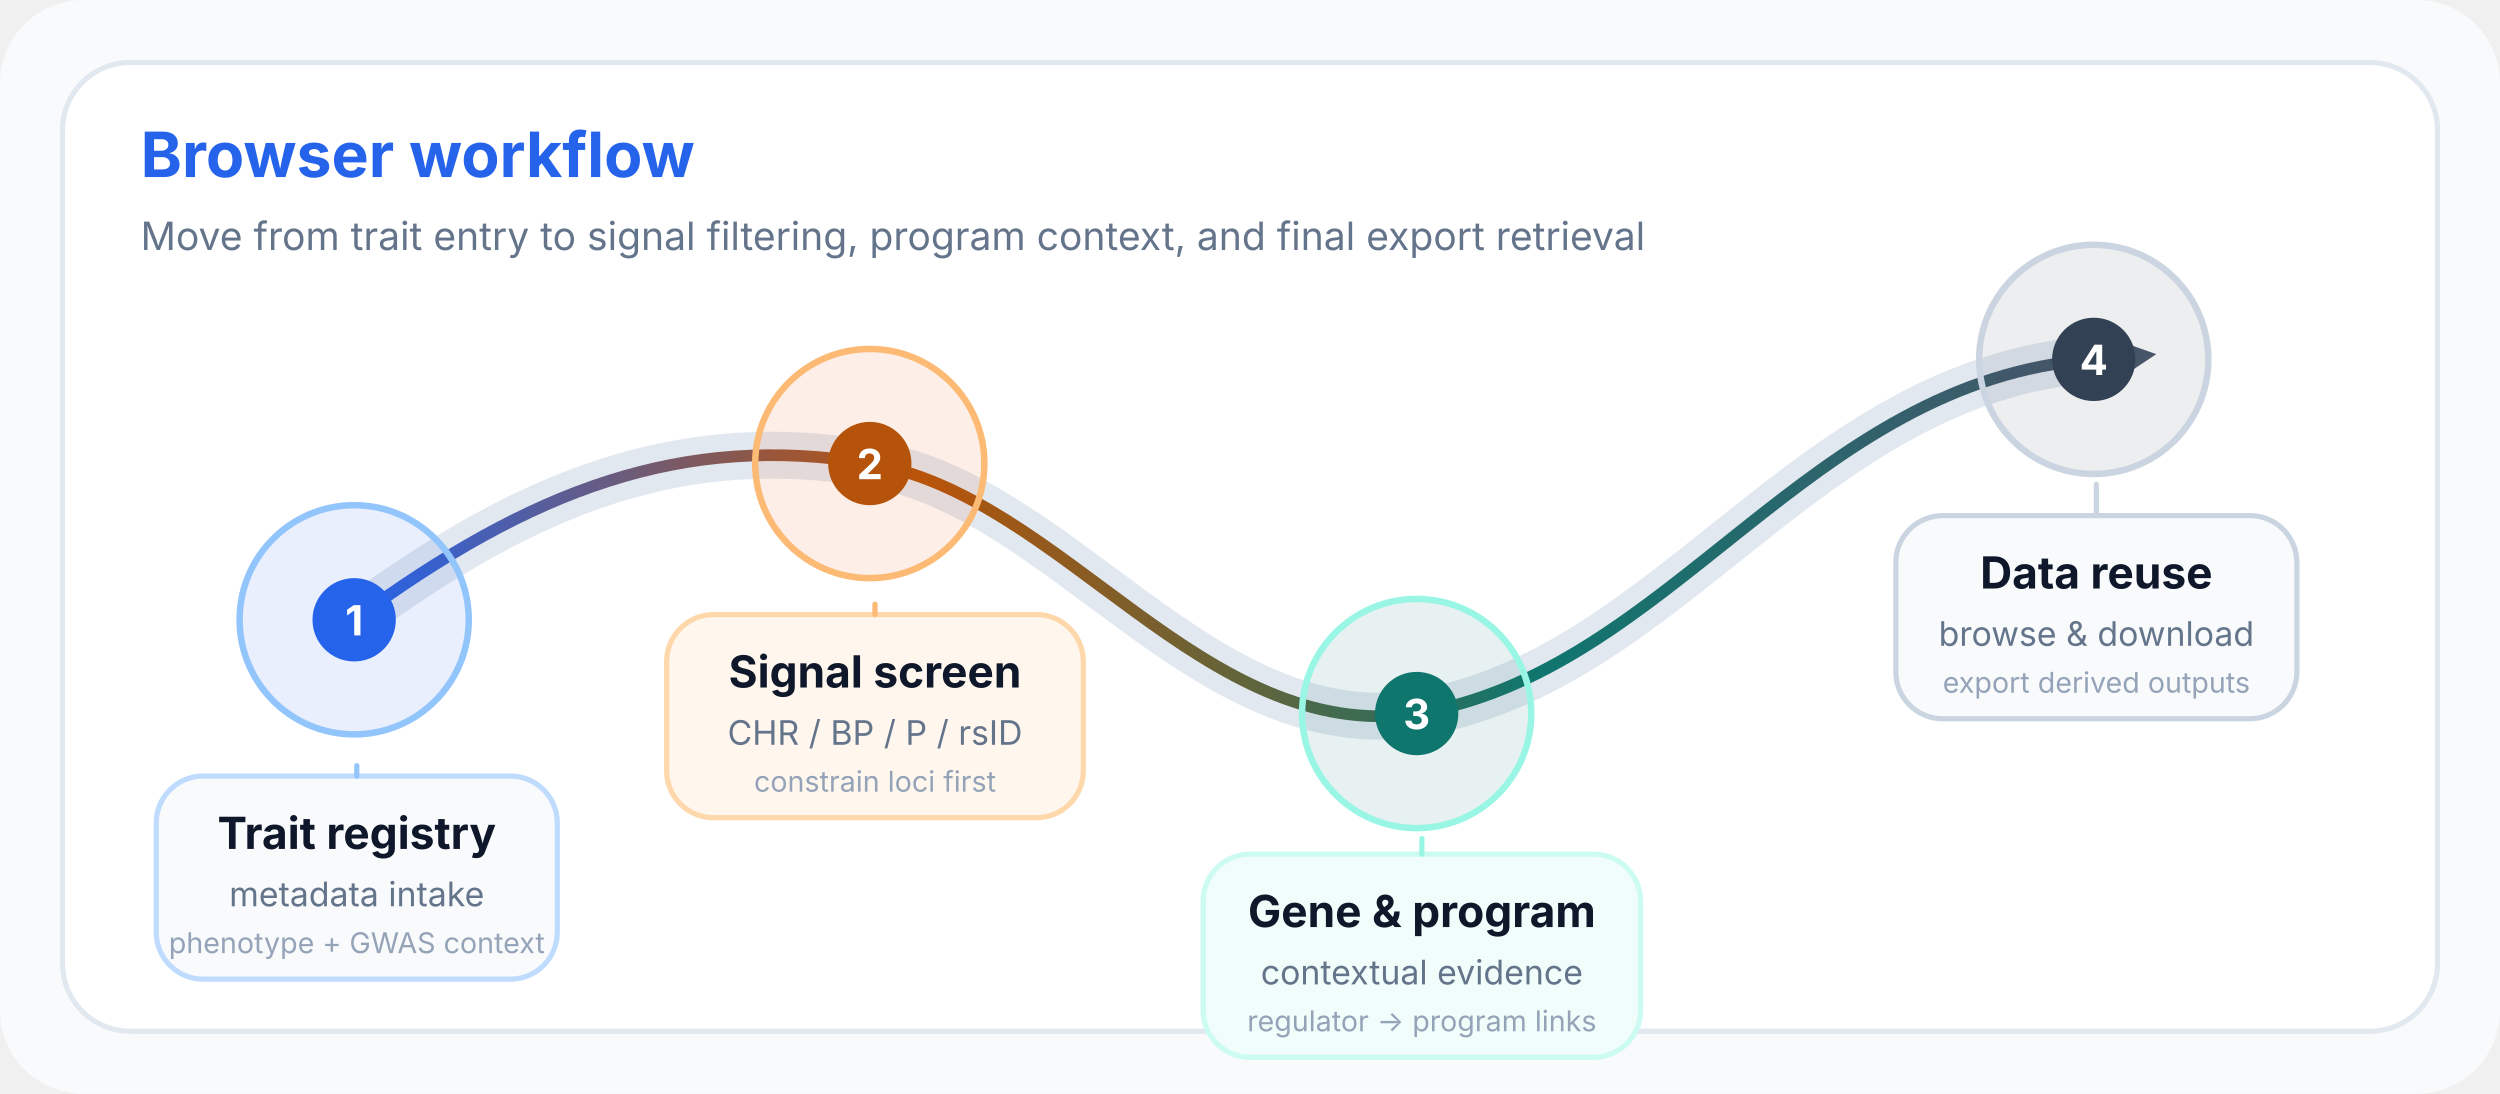
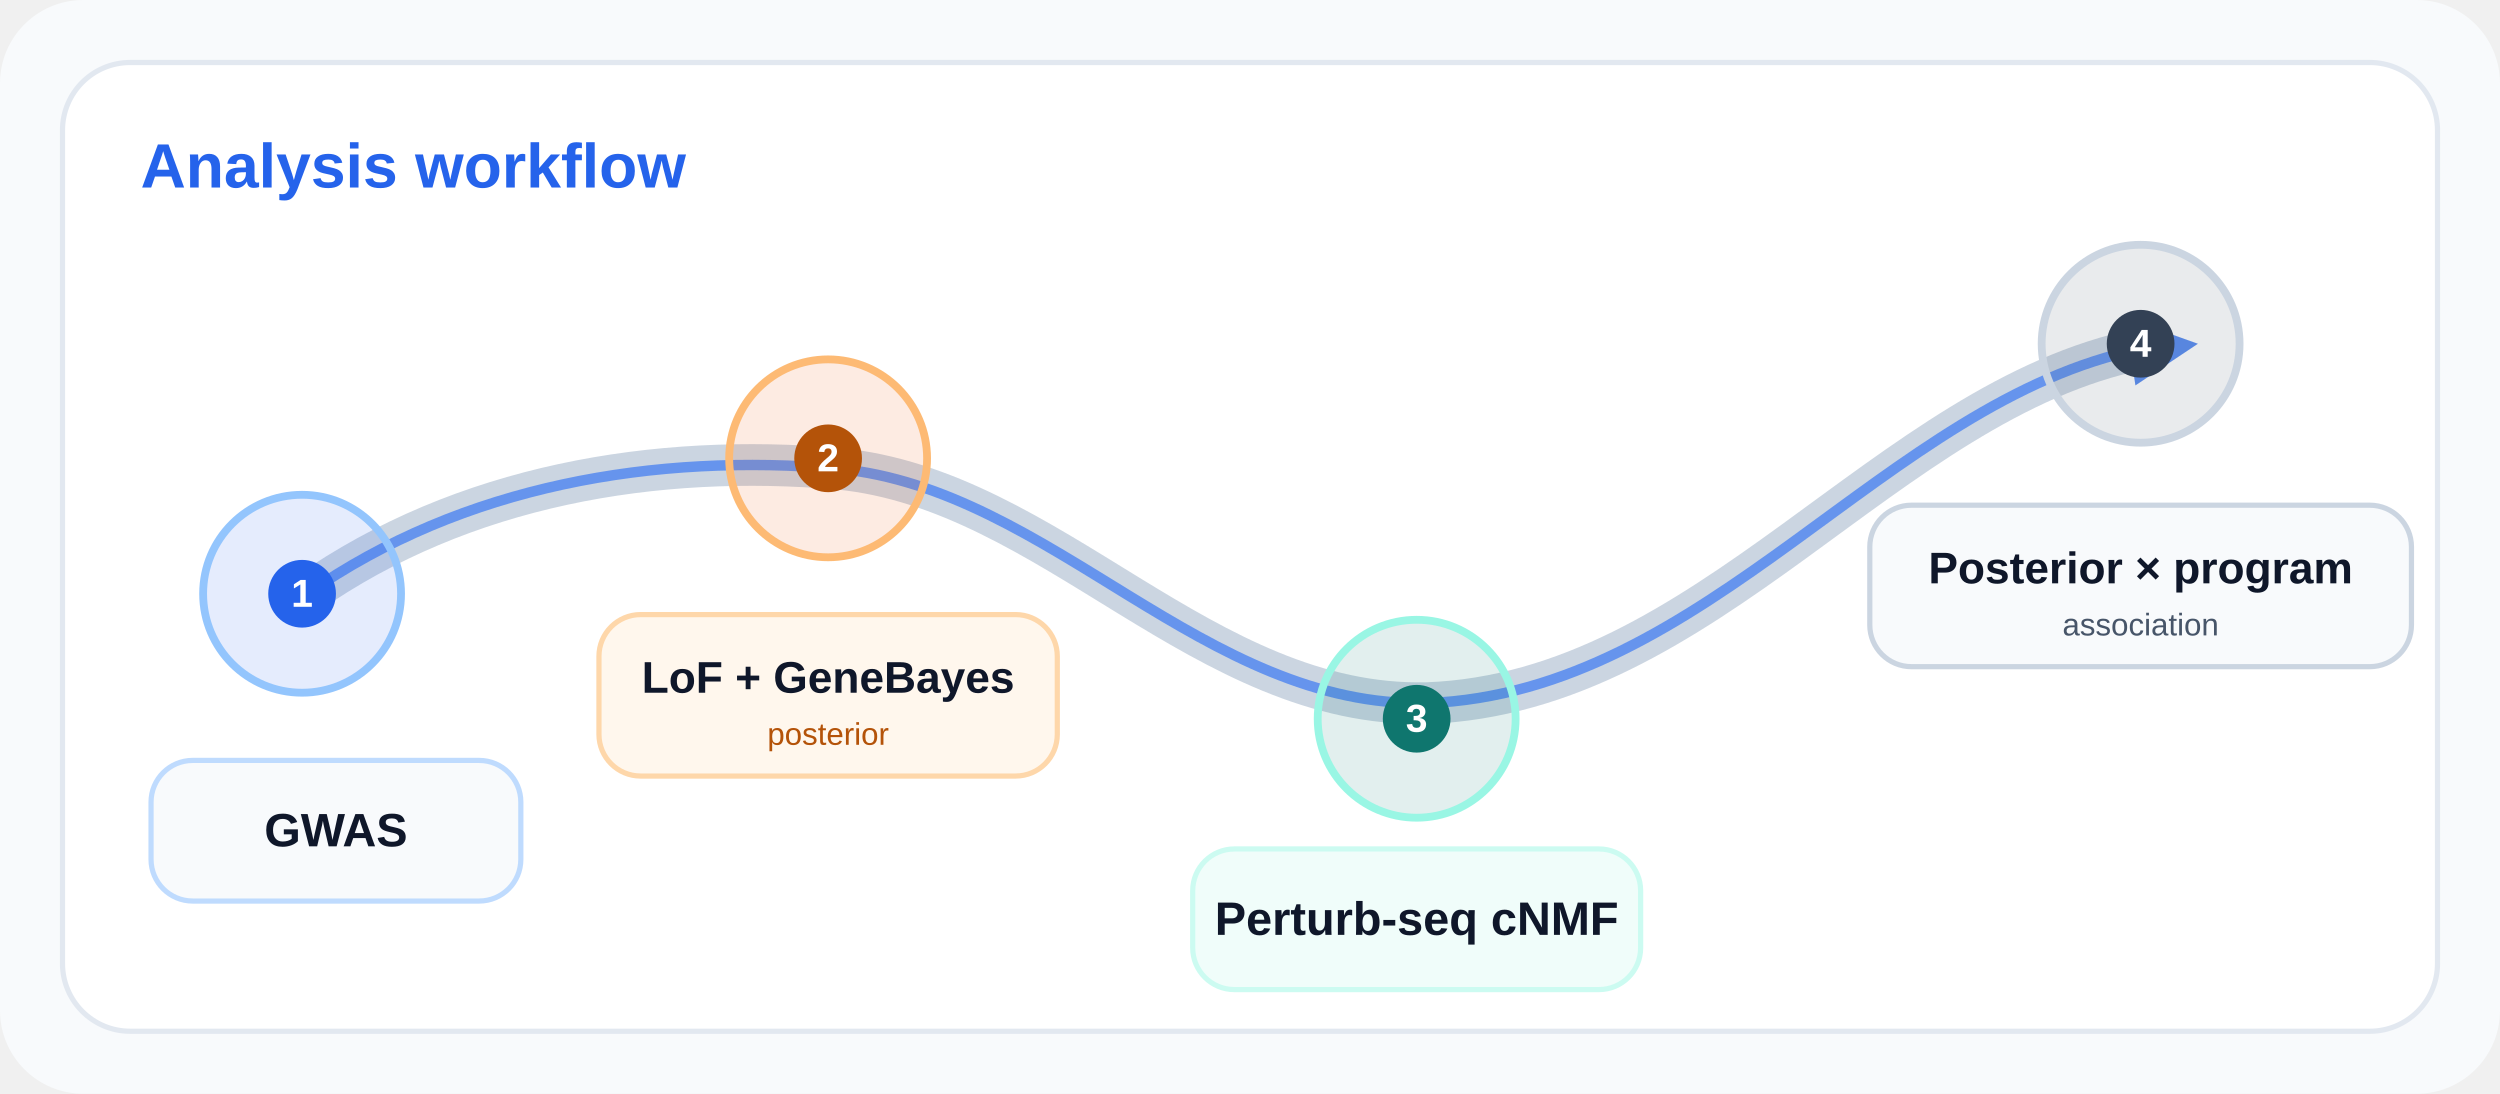
<svg xmlns="http://www.w3.org/2000/svg" width="960" height="420" viewBox="0 0 960 420" fill="none">
  <rect width="960" height="420" rx="32" fill="#F8FAFC" />
  <rect x="24" y="24" width="912" height="372" rx="26" fill="white" stroke="#E2E8F0" stroke-width="2" />
-   <text x="54" y="68" fill="#2563EB" font-family="Inter, Arial, Helvetica, sans-serif" font-size="24" font-weight="700">Browser workflow</text>
-   <text x="54" y="96" fill="#64748B" font-family="Inter, Arial, Helvetica, sans-serif" font-size="15">Move from trait entry to signal filtering, program context, and final export retrieval</text>
-   <path d="M136 238C204 188 262 166 334 178C408 190 462 286 544 274C642 258 694 146 804 138" stroke="#E2E8F0" stroke-width="18" stroke-linecap="round" fill="none" />
-   <path d="M136 238C204 188 262 166 334 178C408 190 462 286 544 274C642 258 694 146 804 138" stroke="url(#flowGrad)" stroke-width="4.5" stroke-linecap="round" fill="none" />
-   <polygon points="800,126 828,136 804,152" fill="#475569" />
-   <circle cx="136" cy="238" r="44" fill="#2563EB" fill-opacity="0.1" stroke="#93C5FD" stroke-width="2.5" />
-   <circle cx="136" cy="238" r="16" fill="#2563EB" />
-   <text x="136" y="244" text-anchor="middle" fill="white" font-family="Inter, Arial, sans-serif" font-size="16" font-weight="700">1</text>
-   <rect x="60" y="298" width="154" height="78" rx="18" fill="#F8FAFC" stroke="#BFDBFE" stroke-width="2" />
-   <text x="137" y="326" text-anchor="middle" fill="#0F172A" font-family="Inter, Arial, sans-serif" font-size="17" font-weight="700">Trait registry</text>
-   <text x="137" y="348" text-anchor="middle" fill="#64748B" font-family="Inter, Arial, sans-serif" font-size="13">metadata intake</text>
-   <text x="137" y="366" text-anchor="middle" fill="#94A3B8" font-family="Inter, Arial, sans-serif" font-size="11">phenotype + GWAS context</text>
-   <circle cx="334" cy="178" r="44" fill="#EA580C" fill-opacity="0.1" stroke="#FDBA74" stroke-width="2.5" />
-   <circle cx="334" cy="178" r="16" fill="#B45309" />
-   <text x="334" y="184" text-anchor="middle" fill="white" font-family="Inter, Arial, sans-serif" font-size="16" font-weight="700">2</text>
-   <rect x="256" y="236" width="160" height="78" rx="18" fill="#FFF7ED" stroke="#FED7AA" stroke-width="2" />
-   <text x="336" y="264" text-anchor="middle" fill="#0F172A" font-family="Inter, Arial, sans-serif" font-size="17" font-weight="700">Signal screen</text>
-   <text x="336" y="286" text-anchor="middle" fill="#64748B" font-family="Inter, Arial, sans-serif" font-size="13">CHR / BP / P / rsID</text>
-   <text x="336" y="304" text-anchor="middle" fill="#94A3B8" font-family="Inter, Arial, sans-serif" font-size="11">constrain loci first</text>
-   <circle cx="544" cy="274" r="44" fill="#0F766E" fill-opacity="0.1" stroke="#99F6E4" stroke-width="2.5" />
-   <circle cx="544" cy="274" r="16" fill="#0F766E" />
-   <text x="544" y="280" text-anchor="middle" fill="white" font-family="Inter, Arial, sans-serif" font-size="16" font-weight="700">3</text>
-   <rect x="462" y="328" width="168" height="78" rx="18" fill="#F0FDFA" stroke="#CCFBF1" stroke-width="2" />
-   <text x="546" y="356" text-anchor="middle" fill="#0F172A" font-family="Inter, Arial, sans-serif" font-size="17" font-weight="700">Gene &amp; program</text>
-   <text x="546" y="378" text-anchor="middle" fill="#64748B" font-family="Inter, Arial, sans-serif" font-size="13">contextual evidence</text>
-   <text x="546" y="396" text-anchor="middle" fill="#94A3B8" font-family="Inter, Arial, sans-serif" font-size="11">regulator → program links</text>
-   <circle cx="804" cy="138" r="44" fill="#475569" fill-opacity="0.1" stroke="#CBD5E1" stroke-width="2.5" />
-   <circle cx="804" cy="138" r="16" fill="#334155" />
-   <text x="804" y="144" text-anchor="middle" fill="white" font-family="Inter, Arial, sans-serif" font-size="16" font-weight="700">4</text>
-   <rect x="728" y="198" width="154" height="78" rx="18" fill="#F8FAFC" stroke="#CBD5E1" stroke-width="2" />
-   <text x="805" y="226" text-anchor="middle" fill="#0F172A" font-family="Inter, Arial, sans-serif" font-size="17" font-weight="700">Data reuse</text>
-   <text x="805" y="248" text-anchor="middle" fill="#64748B" font-family="Inter, Arial, sans-serif" font-size="13">browse &amp; download</text>
-   <text x="805" y="266" text-anchor="middle" fill="#94A3B8" font-family="Inter, Arial, sans-serif" font-size="11">export derived outputs</text>
-   <line x1="137" y1="294" x2="137" y2="298" stroke="#93C5FD" stroke-width="2" stroke-linecap="round" />
-   <line x1="336" y1="232" x2="336" y2="236" stroke="#FDBA74" stroke-width="2" stroke-linecap="round" />
-   <line x1="546" y1="322" x2="546" y2="328" stroke="#99F6E4" stroke-width="2" stroke-linecap="round" />
-   <line x1="805" y1="186" x2="805" y2="198" stroke="#CBD5E1" stroke-width="2" stroke-linecap="round" />
-   <defs>
-     <linearGradient id="flowGrad" x1="136" y1="238" x2="804" y2="138" gradientUnits="userSpaceOnUse">
-       <stop stop-color="#2563EB" />
-       <stop offset="0.33" stop-color="#B45309" />
-       <stop offset="0.66" stop-color="#0F766E" />
-       <stop offset="1" stop-color="#475569" />
-     </linearGradient>
-   </defs>
+   <text x="54" y="72" fill="#2563EB" font-family="Arial, Helvetica, sans-serif" font-size="24" font-weight="700">Analysis workflow</text>
+   <path d="M118 228C178 186 252 174 322 180C404 188 462 272 548 270C656 266 724 154 822 134" stroke="#CBD5E1" stroke-width="16" stroke-linecap="round" />
+   <path d="M118 228C178 186 252 174 322 180C404 188 462 272 548 270C656 266 724 154 822 134" stroke="#5B8DEF" stroke-opacity="0.9" stroke-width="4" stroke-linecap="round" />
+   <polygon points="816,122 844,132 820,148" fill="#5B8DEF" />
+   <circle cx="116" cy="228" r="38" fill="#2563EB" fill-opacity="0.12" stroke="#93C5FD" stroke-width="3" />
+   <circle cx="116" cy="228" r="13" fill="#2563EB" />
+   <text x="116" y="233" text-anchor="middle" fill="white" font-family="Arial, Helvetica, sans-serif" font-size="15" font-weight="700">1</text>
+   <rect x="58" y="292" width="142" height="54" rx="16" fill="#F8FAFC" stroke="#BFDBFE" stroke-width="2" />
+   <text x="129" y="325" text-anchor="middle" fill="#0F172A" font-family="Arial, Helvetica, sans-serif" font-size="18" font-weight="700">GWAS</text>
+   <circle cx="318" cy="176" r="38" fill="#EA580C" fill-opacity="0.12" stroke="#FDBA74" stroke-width="3" />
+   <circle cx="318" cy="176" r="13" fill="#B45309" />
+   <text x="318" y="181" text-anchor="middle" fill="white" font-family="Arial, Helvetica, sans-serif" font-size="15" font-weight="700">2</text>
+   <rect x="230" y="236" width="176" height="62" rx="16" fill="#FFF7ED" stroke="#FED7AA" stroke-width="2" />
+   <text x="318" y="266" text-anchor="middle" fill="#0F172A" font-family="Arial, Helvetica, sans-serif" font-size="17" font-weight="700">LoF + GeneBayes</text>
+   <text x="318" y="286" text-anchor="middle" fill="#B45309" font-family="Arial, Helvetica, sans-serif" font-size="12">posterior</text>
+   <circle cx="544" cy="276" r="38" fill="#0F766E" fill-opacity="0.12" stroke="#99F6E4" stroke-width="3" />
+   <circle cx="544" cy="276" r="13" fill="#0F766E" />
+   <text x="544" y="281" text-anchor="middle" fill="white" font-family="Arial, Helvetica, sans-serif" font-size="15" font-weight="700">3</text>
+   <rect x="458" y="326" width="172" height="54" rx="16" fill="#F0FDFA" stroke="#CCFBF1" stroke-width="2" />
+   <text x="544" y="359" text-anchor="middle" fill="#0F172A" font-family="Arial, Helvetica, sans-serif" font-size="18" font-weight="700">Perturb-seq cNMF</text>
+   <circle cx="822" cy="132" r="38" fill="#475569" fill-opacity="0.12" stroke="#CBD5E1" stroke-width="3" />
+   <circle cx="822" cy="132" r="13" fill="#334155" />
+   <text x="822" y="137" text-anchor="middle" fill="white" font-family="Arial, Helvetica, sans-serif" font-size="15" font-weight="700">4</text>
+   <rect x="718" y="194" width="208" height="62" rx="16" fill="#F8FAFC" stroke="#CBD5E1" stroke-width="2" />
+   <text x="822" y="224" text-anchor="middle" fill="#0F172A" font-family="Arial, Helvetica, sans-serif" font-size="17" font-weight="700">Posterior × program</text>
+   <text x="822" y="244" text-anchor="middle" fill="#475569" font-family="Arial, Helvetica, sans-serif" font-size="12">association</text>
</svg>
